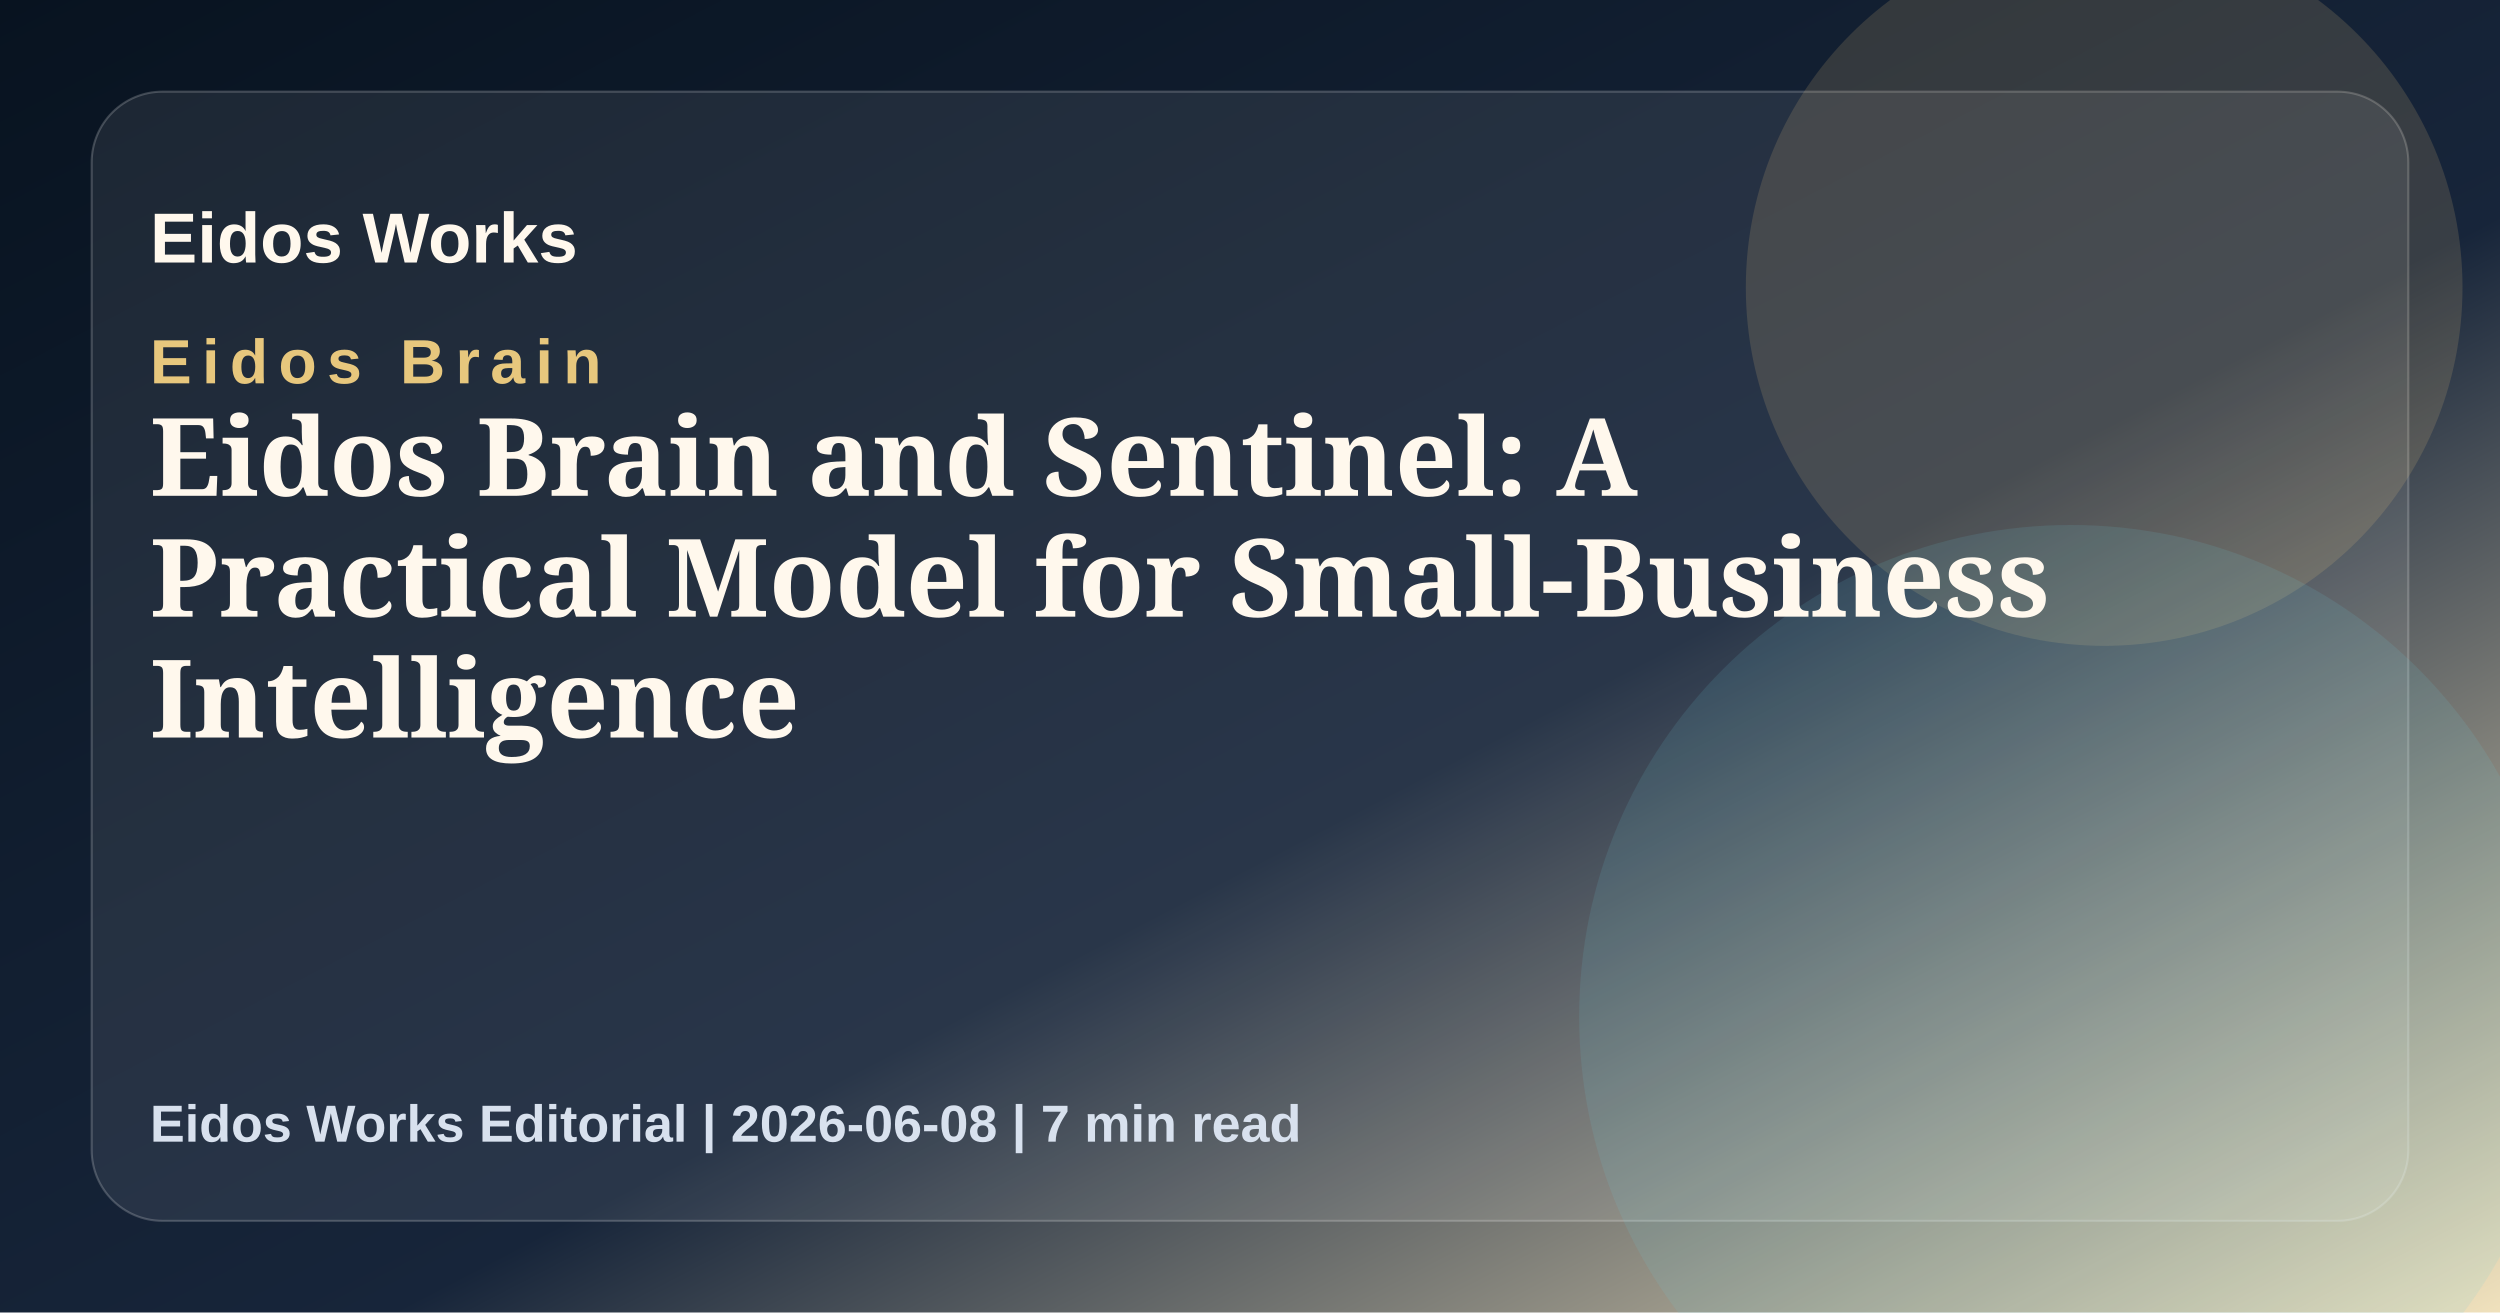
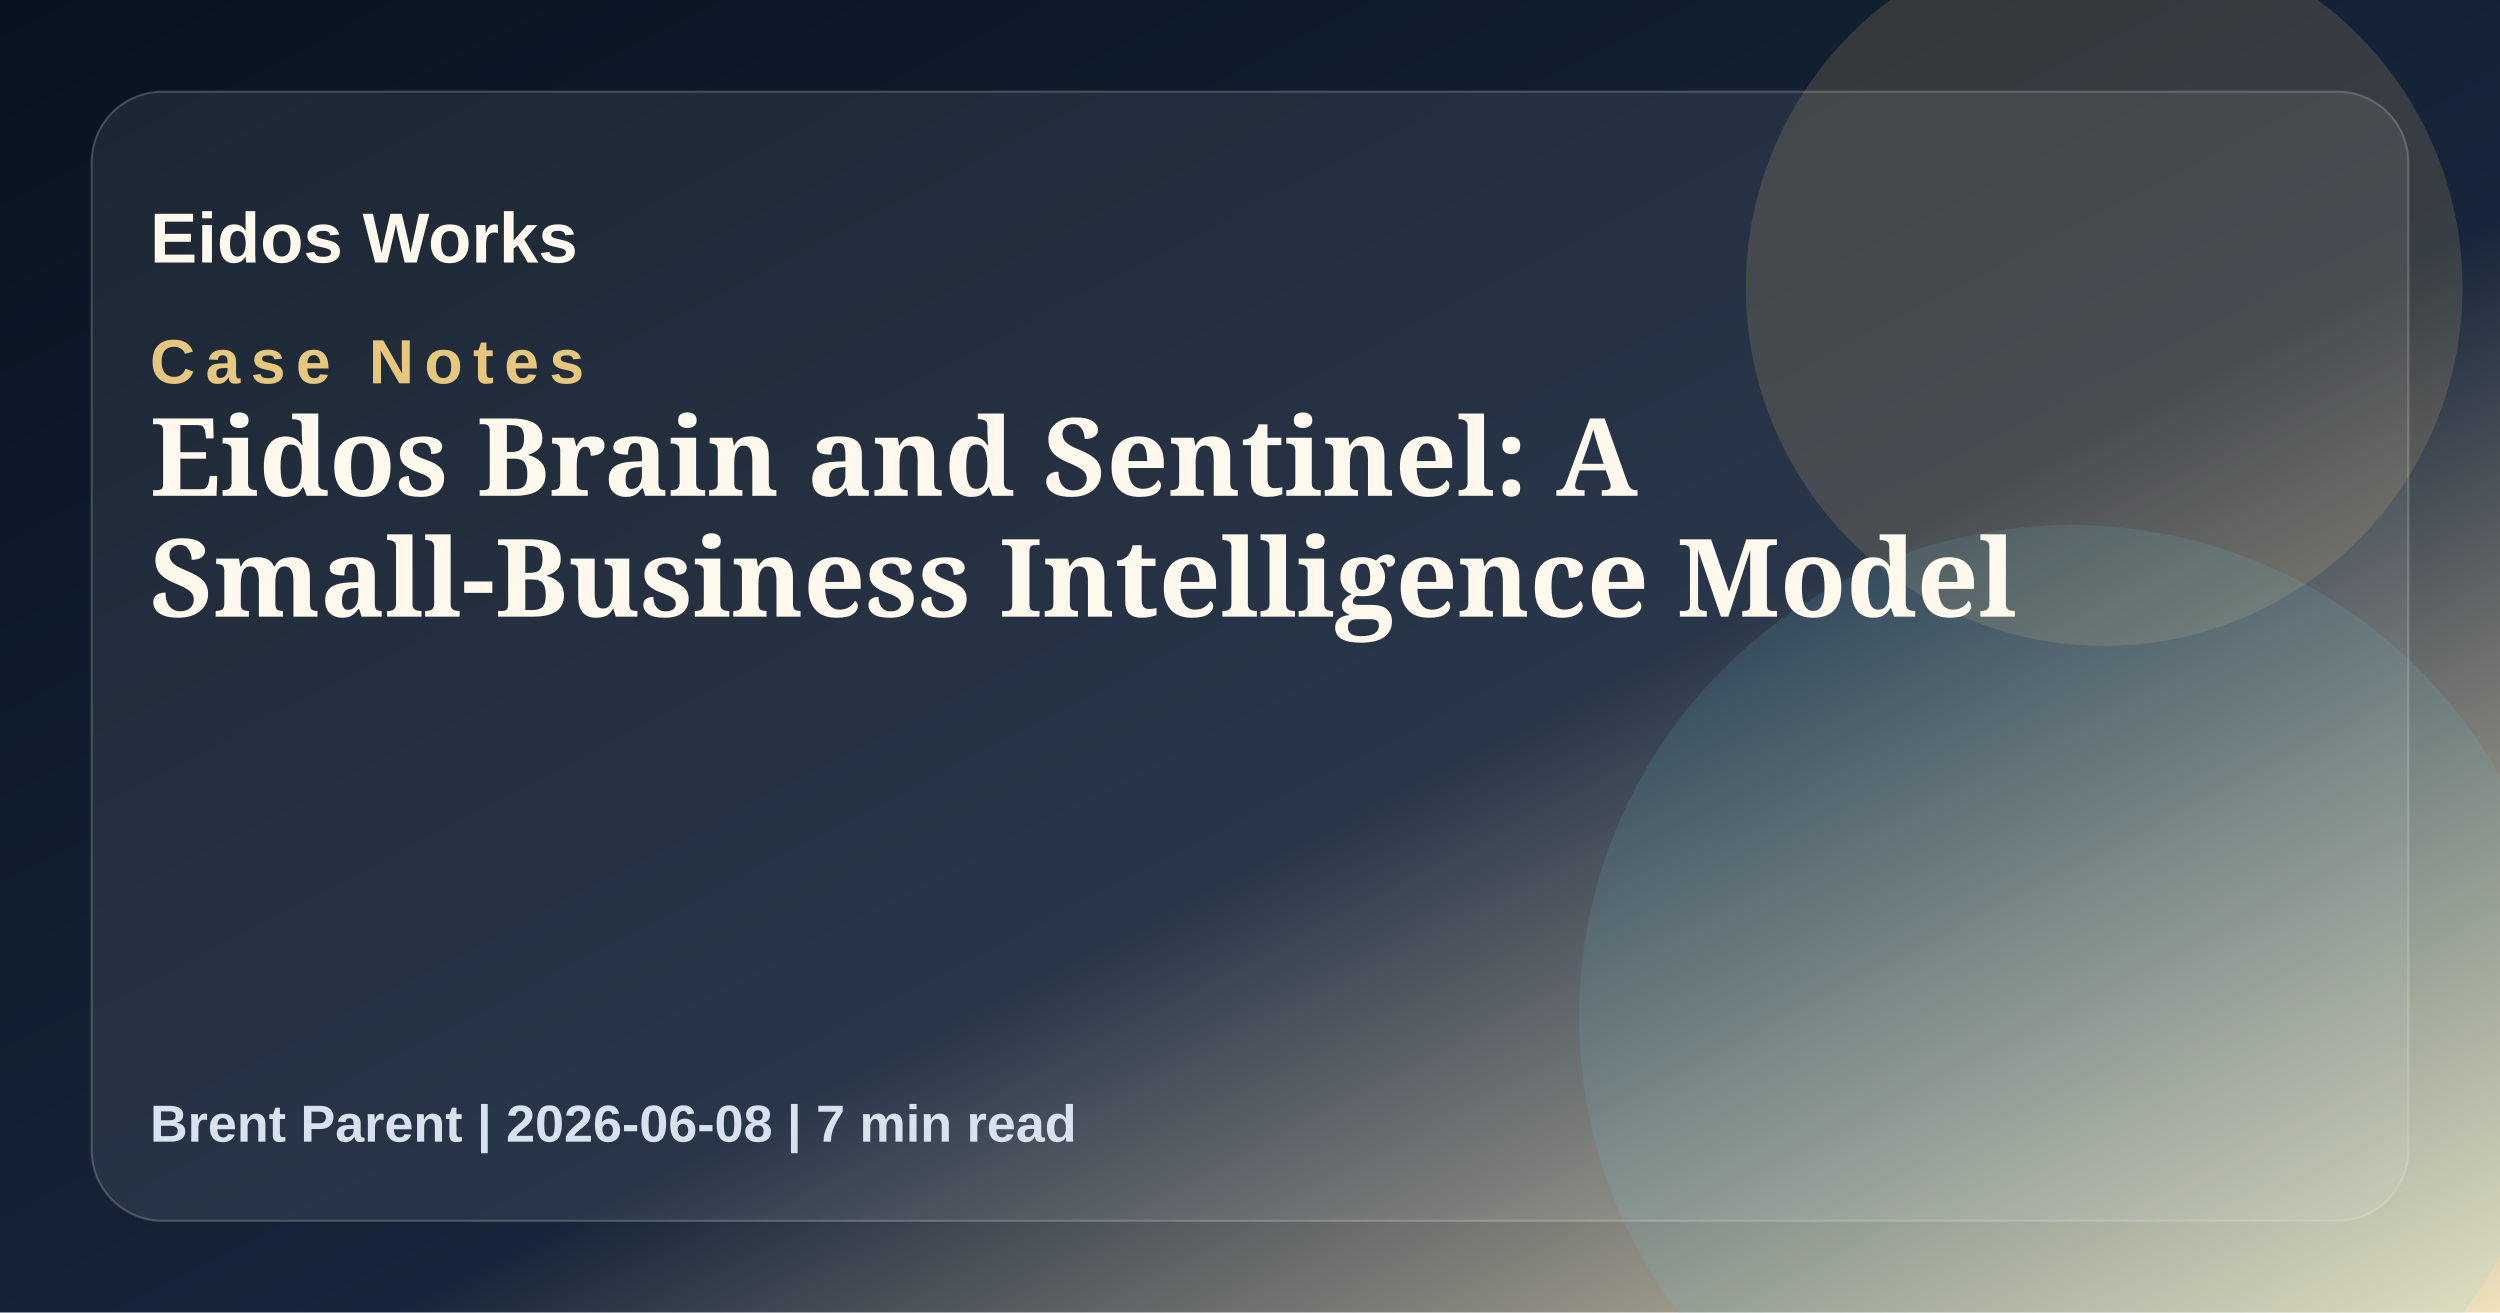
- <svg xmlns="http://www.w3.org/2000/svg" width="1200" height="630" viewBox="0 0 1200 630" role="img" aria-label="Eidos Brain and Sentinel: A Practical Model for Small-Business Intelligence">
+ <svg xmlns="http://www.w3.org/2000/svg" width="1200" height="630" viewBox="0 0 1200 630" role="img" aria-label="Eidos Brain and Sentinel: A Small-Business Intelligence Model">
  <defs>
    <linearGradient id="bg" x1="0" x2="1" y1="0" y2="1">
      <stop offset="0" stop-color="#081320" />
      <stop offset="0.58" stop-color="#17253a" />
      <stop offset="1" stop-color="#f1e2bd" />
    </linearGradient>
    <style>
      .eyebrow { fill: #e7c77d; font: 800 30px Arial, sans-serif; letter-spacing: 5px; text-transform: uppercase; }
      .title { fill: #fff8ed; font: 800 52px Georgia, serif; }
      .meta { fill: #d8e1ee; font: 700 25px Arial, sans-serif; }
      .brand { fill: #fff8ed; font: 900 34px Arial, sans-serif; }
    </style>
  </defs>
  <rect width="1200" height="630" fill="url(#bg)" />
  <rect x="44" y="44" width="1112" height="542" rx="34" fill="rgba(255,255,255,0.08)" stroke="rgba(255,255,255,0.2)" />
  <circle cx="1010" cy="138" r="172" fill="rgba(231,199,125,0.16)" />
  <circle cx="994" cy="488" r="236" fill="rgba(111,205,222,0.13)" />
  <text x="72" y="126" class="brand">Eidos Works</text>
-   <text x="72" y="184" class="eyebrow">Eidos Brain</text>
+   <text x="72" y="184" class="eyebrow">Case Notes</text>
  <text x="72" y="238" class="title">Eidos Brain and Sentinel: A</text>
-   <text x="72" y="296" class="title">Practical Model for Small-Business</text>
-   <text x="72" y="354" class="title">Intelligence</text>
-   <text x="72" y="548" class="meta">Eidos Works Editorial | 2026-06-08 | 7 min read</text>
+   <text x="72" y="296" class="title">Small-Business Intelligence Model</text>
+   <text x="72" y="548" class="meta">Brent Parent | 2026-06-08 | 7 min read</text>
</svg>
